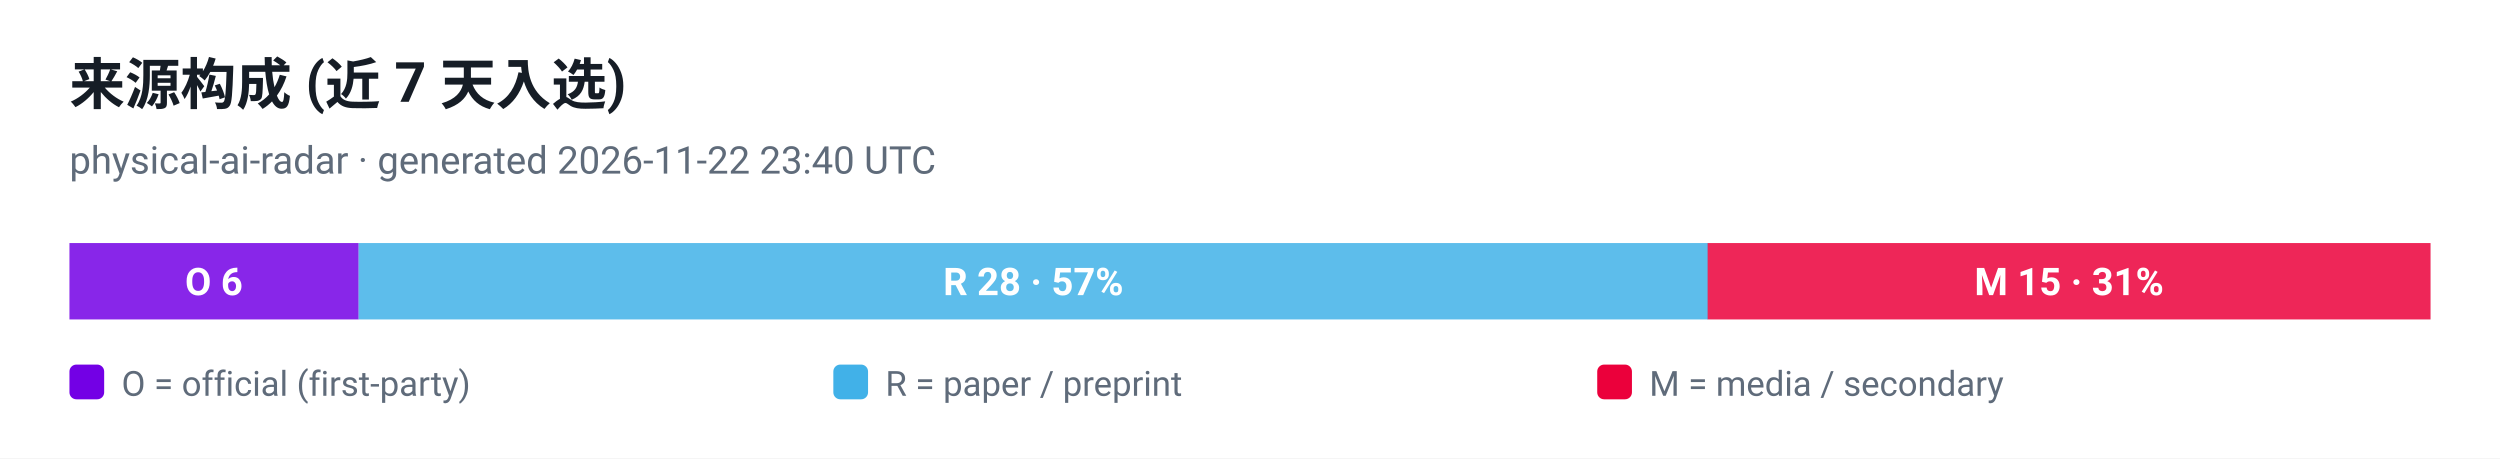
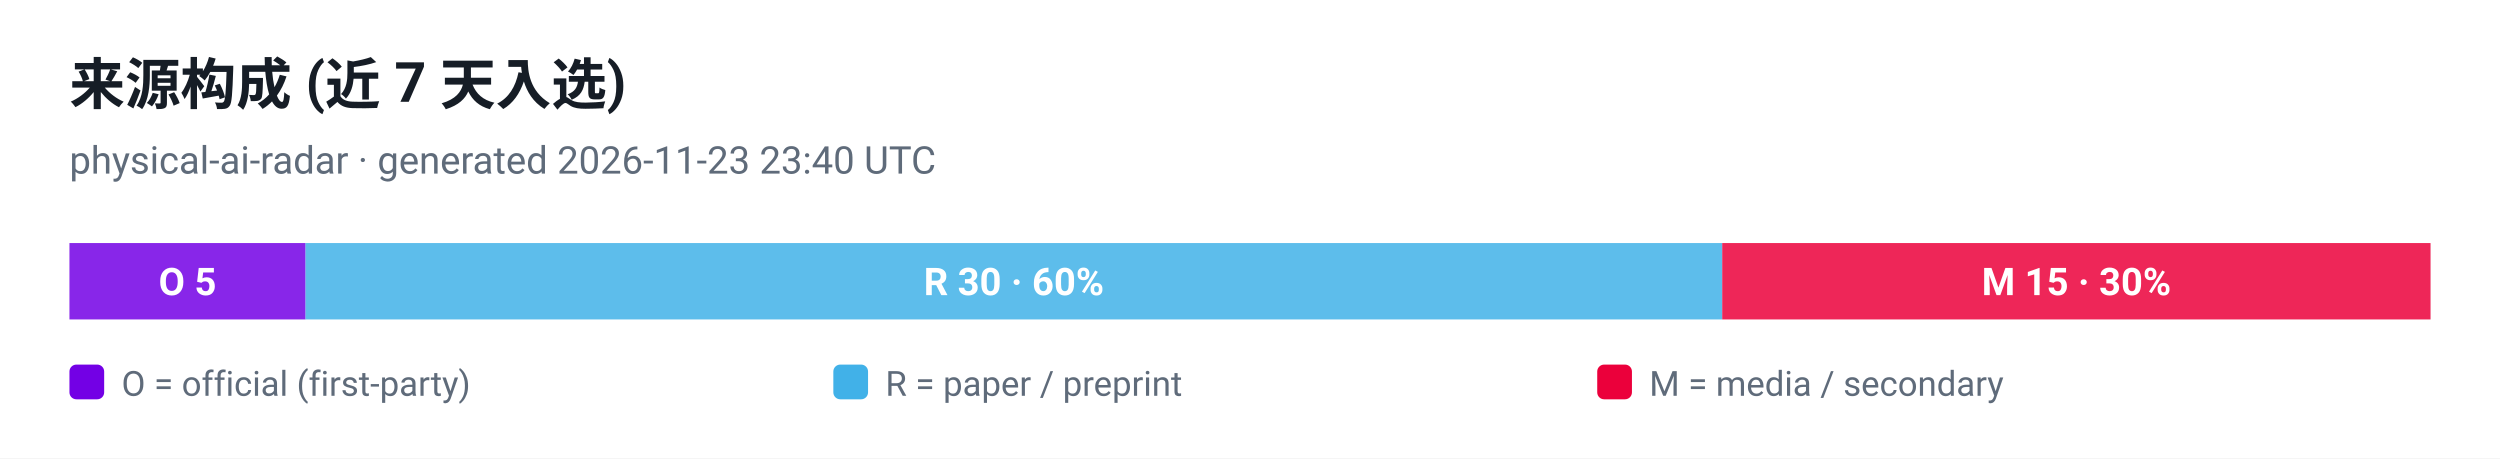
<svg xmlns="http://www.w3.org/2000/svg" viewBox="0 0 720 132" width="720" height="132" role="img" aria-label="来源构成 (近 7 天入选)">
  <style>
  .plate { fill: #ffffff }
  .ink { fill: #161d26 }
  .muted { fill: #5f6b7a }
  .grid { stroke: #e3e9ef }
  @media (prefers-color-scheme: dark) {
    .plate { fill: #0d1117 }
    .ink { fill: #e6edf3 }
    .muted { fill: #8b949e }
    .grid { stroke: #30363d }
  }
</style>
  <rect class="plate" width="720" height="132" />
  <text x="20" y="30" font-family="ui-sans-serif, -apple-system, 'Segoe UI', Roboto, Helvetica, Arial, sans-serif" font-size="16" font-weight="700" class="ink">来源构成 (近 7 天入选)</text>
-   <text x="20" y="50" font-family="ui-sans-serif, -apple-system, 'Segoe UI', Roboto, Helvetica, Arial, sans-serif" font-size="11" class="muted">physical-ai-radar · generated 2026-11-22 23:40 UTC</text>
-   <rect x="20.0" y="70" width="83.3" height="22" fill="#7300e5" fill-opacity="0.85" />
-   <text x="61.6" y="85" text-anchor="middle" font-family="ui-sans-serif, -apple-system, 'Segoe UI', Roboto, Helvetica, Arial, sans-serif" font-size="11" font-weight="700" fill="#ffffff">O 6</text>
-   <rect x="103.3" y="70" width="388.6" height="22" fill="#41b1e8" fill-opacity="0.85" />
-   <text x="297.6" y="85" text-anchor="middle" font-family="ui-sans-serif, -apple-system, 'Segoe UI', Roboto, Helvetica, Arial, sans-serif" font-size="11" font-weight="700" fill="#ffffff">R 28 · 57%</text>
-   <rect x="491.8" y="70" width="208.2" height="22" fill="#eb003b" fill-opacity="0.85" />
-   <text x="595.9" y="85" text-anchor="middle" font-family="ui-sans-serif, -apple-system, 'Segoe UI', Roboto, Helvetica, Arial, sans-serif" font-size="11" font-weight="700" fill="#ffffff">M 15 · 31%</text>
+   <text x="20" y="50" font-family="ui-sans-serif, -apple-system, 'Segoe UI', Roboto, Helvetica, Arial, sans-serif" font-size="11" class="muted">physical-ai-radar · generated 2026-11-23 23:40 UTC</text>
+   <rect x="20.0" y="70" width="68.0" height="22" fill="#7300e5" fill-opacity="0.85" />
+   <text x="54.0" y="85" text-anchor="middle" font-family="ui-sans-serif, -apple-system, 'Segoe UI', Roboto, Helvetica, Arial, sans-serif" font-size="11" font-weight="700" fill="#ffffff">O 5</text>
+   <rect x="88.0" y="70" width="408.0" height="22" fill="#41b1e8" fill-opacity="0.85" />
+   <text x="292.0" y="85" text-anchor="middle" font-family="ui-sans-serif, -apple-system, 'Segoe UI', Roboto, Helvetica, Arial, sans-serif" font-size="11" font-weight="700" fill="#ffffff">R 30 · 60%</text>
+   <rect x="496.0" y="70" width="204.0" height="22" fill="#eb003b" fill-opacity="0.85" />
+   <text x="598.0" y="85" text-anchor="middle" font-family="ui-sans-serif, -apple-system, 'Segoe UI', Roboto, Helvetica, Arial, sans-serif" font-size="11" font-weight="700" fill="#ffffff">M 15 · 30%</text>
  <rect x="20" y="105" width="10" height="10" rx="2" fill="#7300e5" />
  <text x="35" y="114" font-family="ui-sans-serif, -apple-system, 'Segoe UI', Roboto, Helvetica, Arial, sans-serif" font-size="10" fill="#5f6b7a">O = official (first-party)</text>
  <rect x="240" y="105" width="10" height="10" rx="2" fill="#41b1e8" />
  <text x="255" y="114" font-family="ui-sans-serif, -apple-system, 'Segoe UI', Roboto, Helvetica, Arial, sans-serif" font-size="10" fill="#5f6b7a">R = paper / preprint</text>
  <rect x="460" y="105" width="10" height="10" rx="2" fill="#eb003b" />
  <text x="475" y="114" font-family="ui-sans-serif, -apple-system, 'Segoe UI', Roboto, Helvetica, Arial, sans-serif" font-size="10" fill="#5f6b7a">M = media / secondary</text>
</svg>
